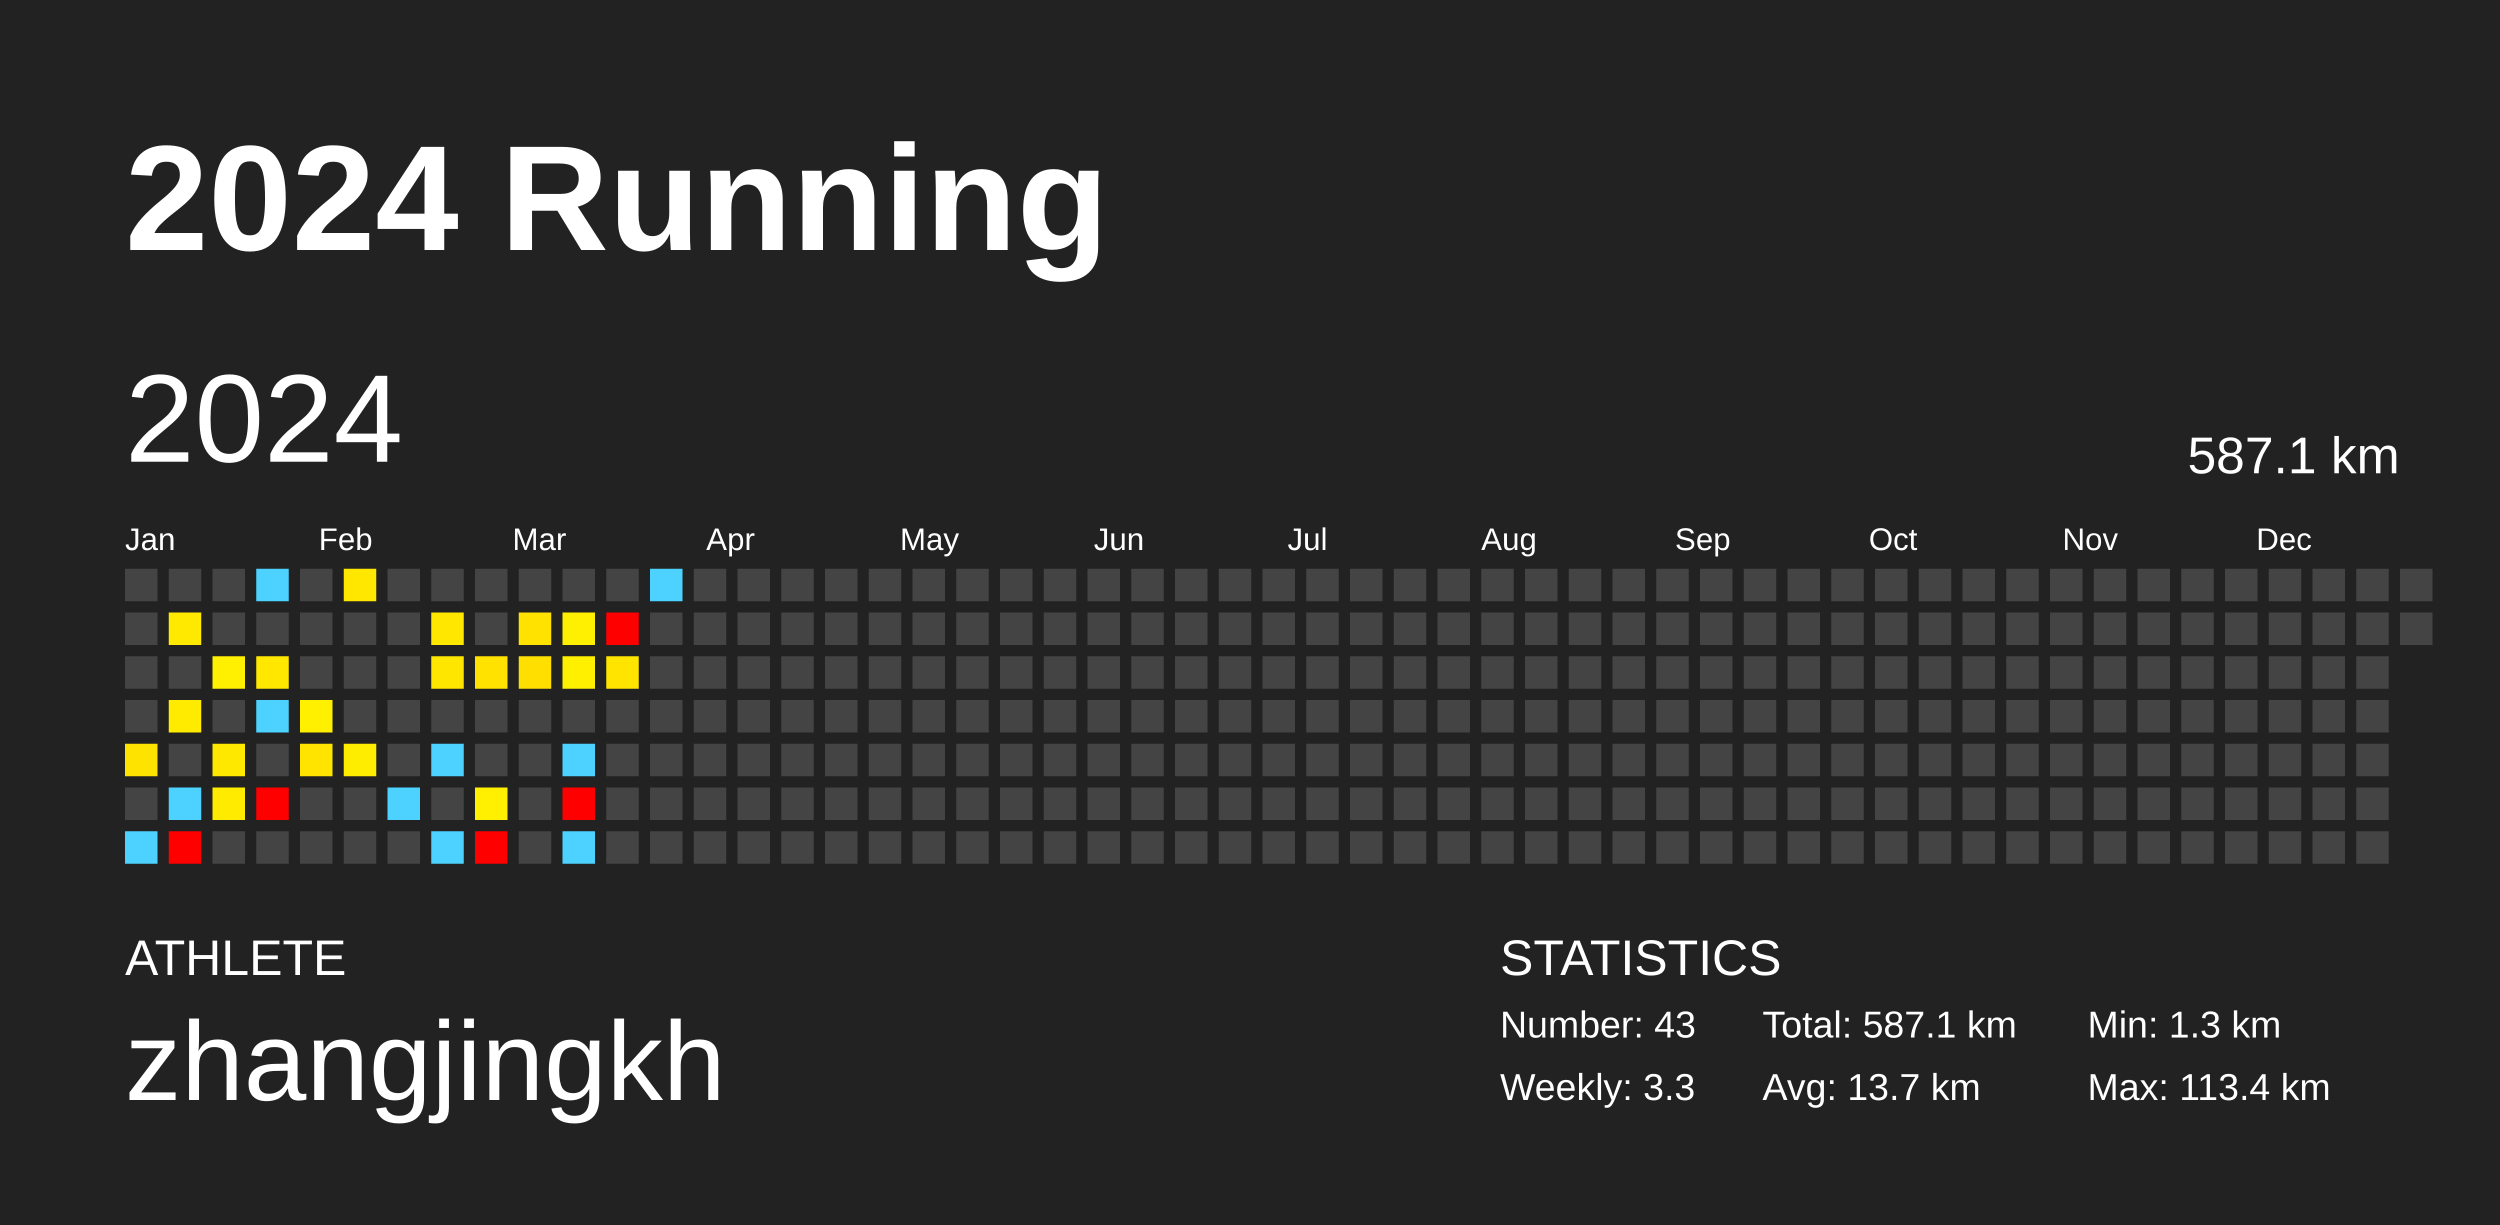
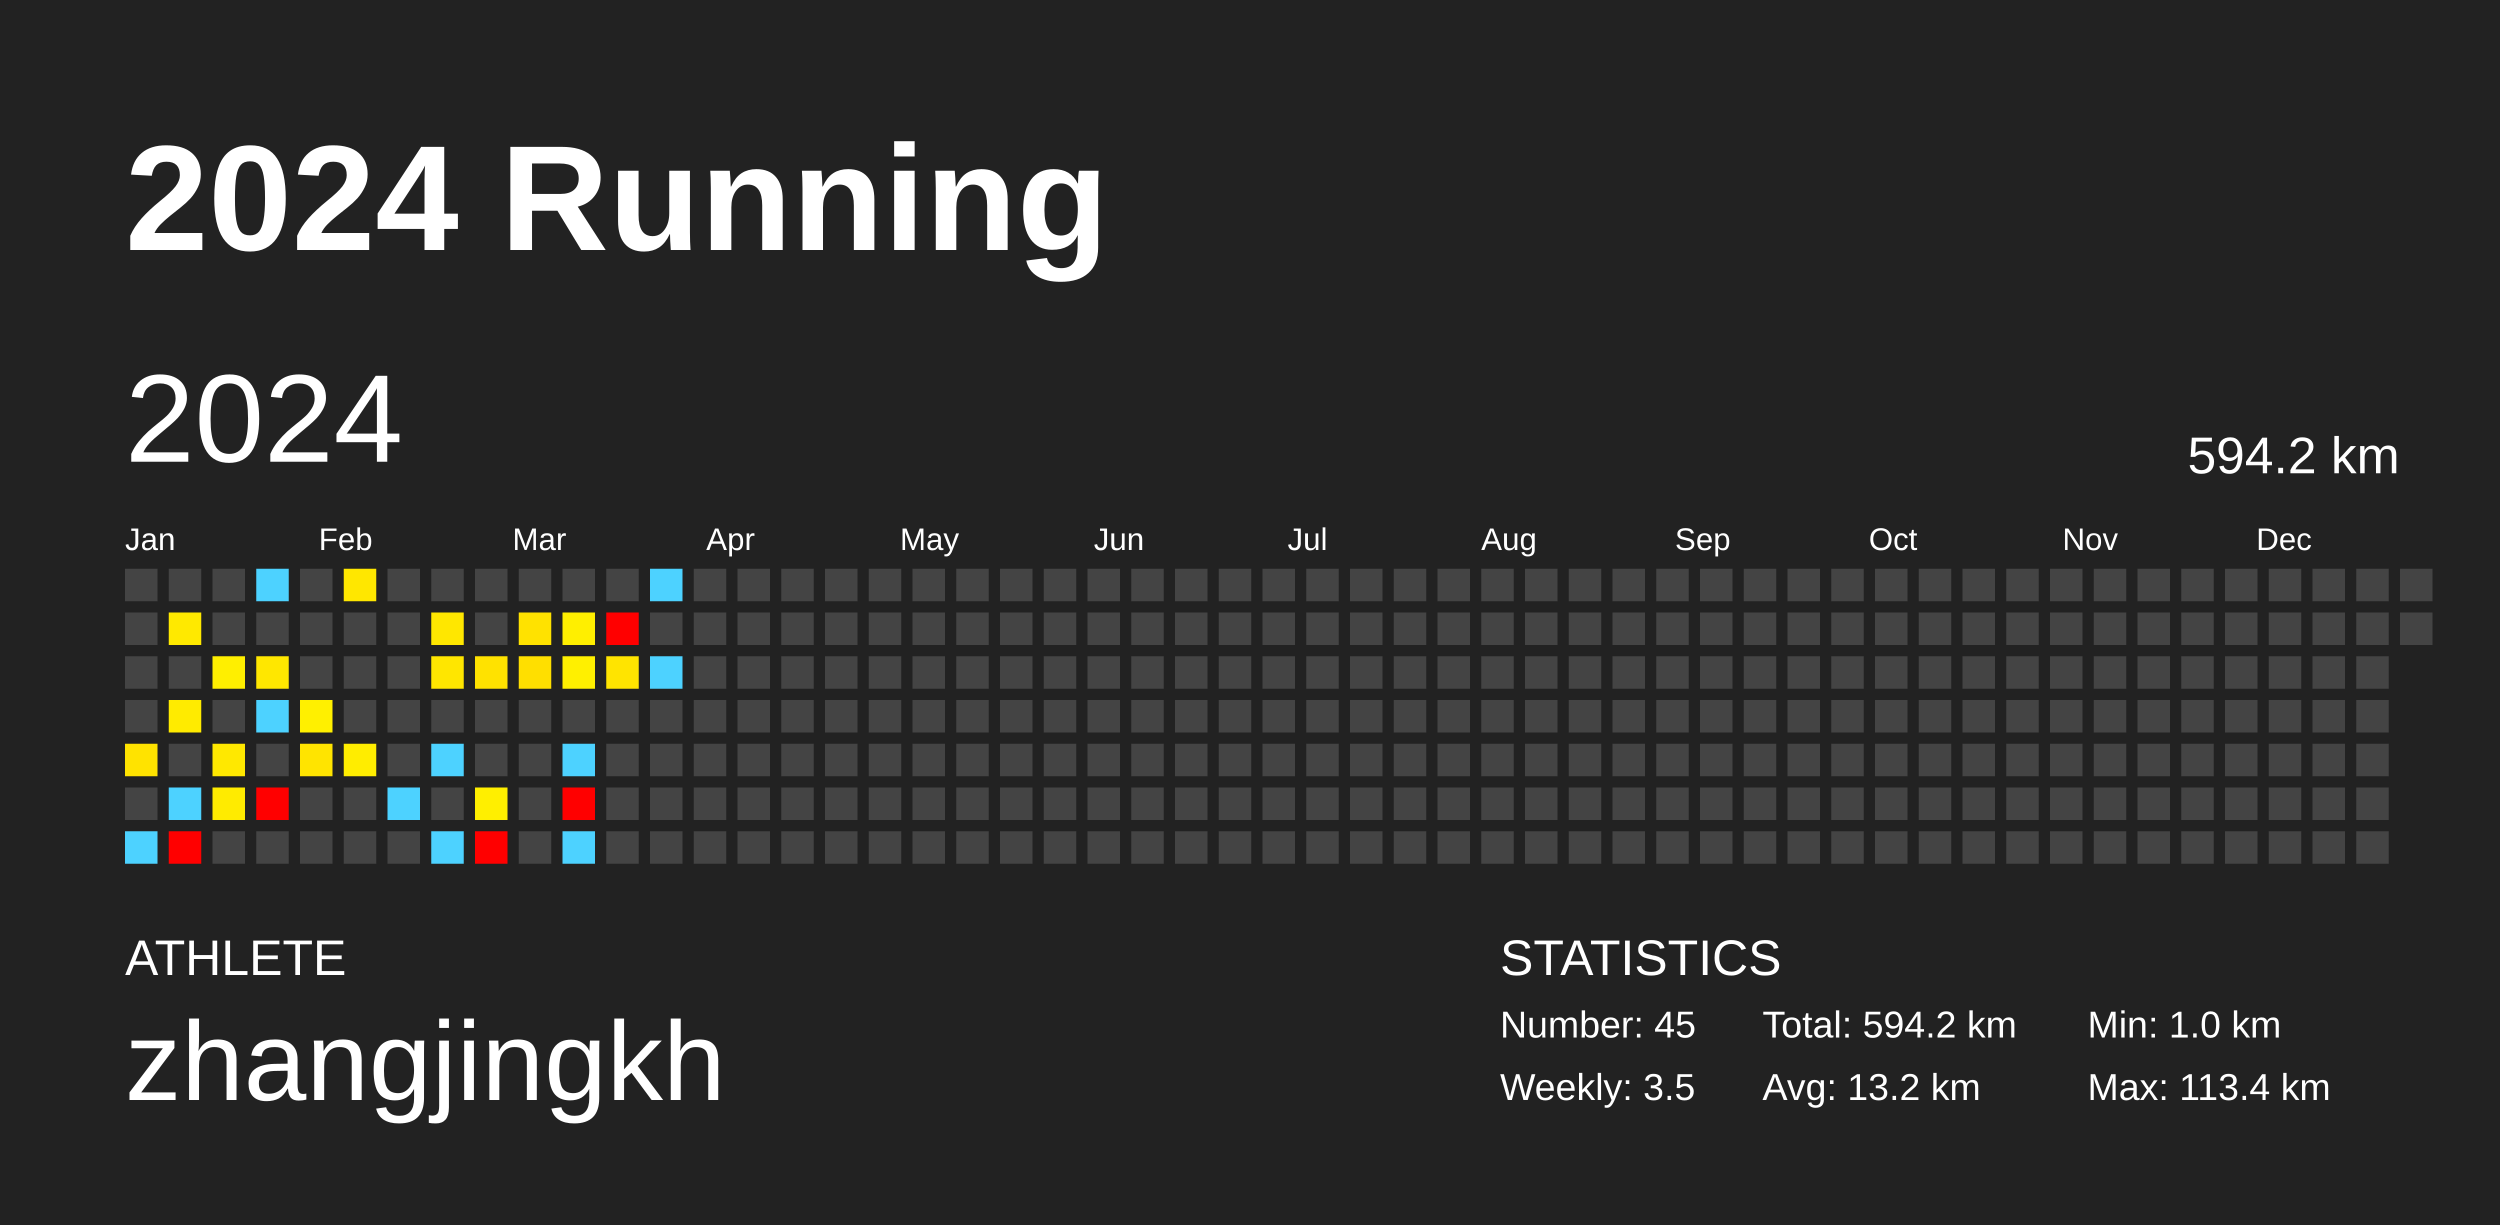
<svg xmlns="http://www.w3.org/2000/svg" baseProfile="full" height="98mm" version="1.1" viewBox="0,0,200,98" width="200mm">
  <defs />
  <rect fill="#222222" height="98" width="200" x="0" y="0" />
  <text fill="#FFFFFF" style="font-size:12px; font-family:Arial; font-weight:bold;" x="10" y="20">2024 Running</text>
  <text fill="#FFFFFF" style="font-size:4px; font-family:Arial" x="10" y="78">ATHLETE</text>
  <text fill="#FFFFFF" style="font-size:9px; font-family:Arial" x="10" y="88">zhangjingkh</text>
  <text fill="#FFFFFF" style="font-size:4px; font-family:Arial" x="120" y="78">STATISTICS</text>
-   <text fill="#FFFFFF" style="font-size:3px; font-family:Arial" x="120" y="83">Number: 43</text>
-   <text fill="#FFFFFF" style="font-size:3px; font-family:Arial" x="120" y="88">Weekly: 3.3</text>
-   <text fill="#FFFFFF" style="font-size:3px; font-family:Arial" x="141" y="83">Total: 587.1 km</text>
-   <text fill="#FFFFFF" style="font-size:3px; font-family:Arial" x="141" y="88">Avg: 13.7 km</text>
-   <text fill="#FFFFFF" style="font-size:3px; font-family:Arial" x="167" y="83">Min: 1.3 km</text>
+   <text fill="#FFFFFF" style="font-size:3px; font-family:Arial" x="120" y="83">Number: 45</text>
+   <text fill="#FFFFFF" style="font-size:3px; font-family:Arial" x="120" y="88">Weekly: 3.5</text>
+   <text fill="#FFFFFF" style="font-size:3px; font-family:Arial" x="141" y="83">Total: 594.2 km</text>
+   <text fill="#FFFFFF" style="font-size:3px; font-family:Arial" x="141" y="88">Avg: 13.2 km</text>
+   <text fill="#FFFFFF" style="font-size:3px; font-family:Arial" x="167" y="83">Min: 1.0 km</text>
  <text fill="#FFFFFF" style="font-size:3px; font-family:Arial" x="167" y="88">Max: 113.4 km</text>
  <text dominant-baseline="hanging" fill="#FFFFFF" style="font-size:10.0px; font-family:Arial;" x="10" y="30">2024</text>
-   <text dominant-baseline="hanging" fill="#FFFFFF" style="font-size:4.125px; font-family:Arial;" x="175" y="35">587.1 km</text>
+   <text dominant-baseline="hanging" fill="#FFFFFF" style="font-size:4.125px; font-family:Arial;" x="175" y="35">594.2 km</text>
  <text fill="#FFFFFF" style="font-size:2.5px; font-family:Arial" x="10.0" y="44">Jan</text>
  <text fill="#FFFFFF" style="font-size:2.5px; font-family:Arial" x="25.5" y="44">Feb</text>
  <text fill="#FFFFFF" style="font-size:2.5px; font-family:Arial" x="41.0" y="44">Mar</text>
  <text fill="#FFFFFF" style="font-size:2.5px; font-family:Arial" x="56.5" y="44">Apr</text>
  <text fill="#FFFFFF" style="font-size:2.5px; font-family:Arial" x="72.0" y="44">May</text>
  <text fill="#FFFFFF" style="font-size:2.5px; font-family:Arial" x="87.5" y="44">Jun</text>
  <text fill="#FFFFFF" style="font-size:2.5px; font-family:Arial" x="103.0" y="44">Jul</text>
  <text fill="#FFFFFF" style="font-size:2.5px; font-family:Arial" x="118.5" y="44">Aug</text>
  <text fill="#FFFFFF" style="font-size:2.5px; font-family:Arial" x="134.0" y="44">Sep</text>
  <text fill="#FFFFFF" style="font-size:2.5px; font-family:Arial" x="149.5" y="44">Oct</text>
  <text fill="#FFFFFF" style="font-size:2.5px; font-family:Arial" x="165.0" y="44">Nov</text>
  <text fill="#FFFFFF" style="font-size:2.5px; font-family:Arial" x="180.5" y="44">Dec</text>
  <rect fill="#444444" height="2.6" width="2.6" x="10.0" y="45.5" />
  <rect fill="#444444" height="2.6" width="2.6" x="10.0" y="49.0" />
  <rect fill="#444444" height="2.6" width="2.6" x="10.0" y="52.5" />
  <rect fill="#444444" height="2.6" width="2.6" x="10.0" y="56.0" />
  <rect fill="#ffe300" height="2.6" width="2.6" x="10.0" y="59.5" />
  <rect fill="#444444" height="2.6" width="2.6" x="10.0" y="63.0" />
  <rect fill="#4dd2ff" height="2.6" width="2.6" x="10.0" y="66.5" />
  <rect fill="#444444" height="2.6" width="2.6" x="13.5" y="45.5" />
  <rect fill="#ffe900" height="2.6" width="2.6" x="13.5" y="49.0" />
  <rect fill="#444444" height="2.6" width="2.6" x="13.5" y="52.5" />
  <rect fill="#ffeb00" height="2.6" width="2.6" x="13.5" y="56.0" />
  <rect fill="#444444" height="2.6" width="2.6" x="13.5" y="59.5" />
  <rect fill="#4dd2ff" height="2.6" width="2.6" x="13.5" y="63.0" />
  <rect fill="red" height="2.6" width="2.6" x="13.5" y="66.5" />
  <rect fill="#444444" height="2.6" width="2.6" x="17.0" y="45.5" />
  <rect fill="#444444" height="2.6" width="2.6" x="17.0" y="49.0" />
  <rect fill="#ffef00" height="2.6" width="2.6" x="17.0" y="52.5" />
  <rect fill="#444444" height="2.6" width="2.6" x="17.0" y="56.0" />
  <rect fill="#ffe800" height="2.6" width="2.6" x="17.0" y="59.5" />
  <rect fill="#ffeb00" height="2.6" width="2.6" x="17.0" y="63.0" />
  <rect fill="#444444" height="2.6" width="2.6" x="17.0" y="66.5" />
  <rect fill="#4dd2ff" height="2.6" width="2.6" x="20.5" y="45.5" />
  <rect fill="#444444" height="2.6" width="2.6" x="20.5" y="49.0" />
  <rect fill="#ffe700" height="2.6" width="2.6" x="20.5" y="52.5" />
  <rect fill="#4dd2ff" height="2.6" width="2.6" x="20.5" y="56.0" />
  <rect fill="#444444" height="2.6" width="2.6" x="20.5" y="59.5" />
  <rect fill="red" height="2.6" width="2.6" x="20.5" y="63.0" />
  <rect fill="#444444" height="2.6" width="2.6" x="20.5" y="66.5" />
  <rect fill="#444444" height="2.6" width="2.6" x="24.0" y="45.5" />
  <rect fill="#444444" height="2.6" width="2.6" x="24.0" y="49.0" />
  <rect fill="#444444" height="2.6" width="2.6" x="24.0" y="52.5" />
  <rect fill="#fff000" height="2.6" width="2.6" x="24.0" y="56.0" />
  <rect fill="#ffe400" height="2.6" width="2.6" x="24.0" y="59.5" />
  <rect fill="#444444" height="2.6" width="2.6" x="24.0" y="63.0" />
  <rect fill="#444444" height="2.6" width="2.6" x="24.0" y="66.5" />
  <rect fill="#ffe700" height="2.6" width="2.6" x="27.5" y="45.5" />
  <rect fill="#444444" height="2.6" width="2.6" x="27.5" y="49.0" />
  <rect fill="#444444" height="2.6" width="2.6" x="27.5" y="52.5" />
  <rect fill="#444444" height="2.6" width="2.6" x="27.5" y="56.0" />
  <rect fill="#ffed00" height="2.6" width="2.6" x="27.5" y="59.5" />
  <rect fill="#444444" height="2.6" width="2.6" x="27.5" y="63.0" />
  <rect fill="#444444" height="2.6" width="2.6" x="27.5" y="66.5" />
  <rect fill="#444444" height="2.6" width="2.6" x="31.0" y="45.5" />
  <rect fill="#444444" height="2.6" width="2.6" x="31.0" y="49.0" />
  <rect fill="#444444" height="2.6" width="2.6" x="31.0" y="52.5" />
  <rect fill="#444444" height="2.6" width="2.6" x="31.0" y="56.0" />
  <rect fill="#444444" height="2.6" width="2.6" x="31.0" y="59.5" />
  <rect fill="#4dd2ff" height="2.6" width="2.6" x="31.0" y="63.0" />
  <rect fill="#444444" height="2.6" width="2.6" x="31.0" y="66.5" />
  <rect fill="#444444" height="2.6" width="2.6" x="34.5" y="45.5" />
  <rect fill="#ffe700" height="2.6" width="2.6" x="34.5" y="49.0" />
  <rect fill="#ffe600" height="2.6" width="2.6" x="34.5" y="52.5" />
  <rect fill="#444444" height="2.6" width="2.6" x="34.5" y="56.0" />
  <rect fill="#4dd2ff" height="2.6" width="2.6" x="34.5" y="59.5" />
  <rect fill="#444444" height="2.6" width="2.6" x="34.5" y="63.0" />
  <rect fill="#4dd2ff" height="2.6" width="2.6" x="34.5" y="66.5" />
  <rect fill="#444444" height="2.6" width="2.6" x="38.0" y="45.5" />
  <rect fill="#444444" height="2.6" width="2.6" x="38.0" y="49.0" />
  <rect fill="#ffe200" height="2.6" width="2.6" x="38.0" y="52.5" />
  <rect fill="#444444" height="2.6" width="2.6" x="38.0" y="56.0" />
  <rect fill="#444444" height="2.6" width="2.6" x="38.0" y="59.5" />
  <rect fill="#ffef00" height="2.6" width="2.6" x="38.0" y="63.0" />
  <rect fill="red" height="2.6" width="2.6" x="38.0" y="66.5" />
  <rect fill="#444444" height="2.6" width="2.6" x="41.5" y="45.5" />
  <rect fill="#ffe200" height="2.6" width="2.6" x="41.5" y="49.0" />
  <rect fill="#ffdf00" height="2.6" width="2.6" x="41.5" y="52.5" />
  <rect fill="#444444" height="2.6" width="2.6" x="41.5" y="56.0" />
  <rect fill="#444444" height="2.6" width="2.6" x="41.5" y="59.5" />
  <rect fill="#444444" height="2.6" width="2.6" x="41.5" y="63.0" />
  <rect fill="#444444" height="2.6" width="2.6" x="41.5" y="66.5" />
  <rect fill="#444444" height="2.6" width="2.6" x="45.0" y="45.5" />
  <rect fill="#ffef00" height="2.6" width="2.6" x="45.0" y="49.0" />
  <rect fill="#fff000" height="2.6" width="2.6" x="45.0" y="52.5" />
  <rect fill="#444444" height="2.6" width="2.6" x="45.0" y="56.0" />
  <rect fill="#4dd2ff" height="2.6" width="2.6" x="45.0" y="59.5" />
  <rect fill="red" height="2.6" width="2.6" x="45.0" y="63.0" />
  <rect fill="#4dd2ff" height="2.6" width="2.6" x="45.0" y="66.5" />
  <rect fill="#444444" height="2.6" width="2.6" x="48.5" y="45.5" />
  <rect fill="red" height="2.6" width="2.6" x="48.5" y="49.0" />
  <rect fill="#ffe400" height="2.6" width="2.6" x="48.5" y="52.5" />
  <rect fill="#444444" height="2.6" width="2.6" x="48.5" y="56.0" />
  <rect fill="#444444" height="2.6" width="2.6" x="48.5" y="59.5" />
  <rect fill="#444444" height="2.6" width="2.6" x="48.5" y="63.0" />
  <rect fill="#444444" height="2.6" width="2.6" x="48.5" y="66.5" />
  <rect fill="#4dd2ff" height="2.6" width="2.6" x="52.0" y="45.5" />
  <rect fill="#444444" height="2.6" width="2.6" x="52.0" y="49.0" />
-   <rect fill="#444444" height="2.6" width="2.6" x="52.0" y="52.5" />
+   <rect fill="#4dd2ff" height="2.6" width="2.6" x="52.0" y="52.5" />
  <rect fill="#444444" height="2.6" width="2.6" x="52.0" y="56.0" />
  <rect fill="#444444" height="2.6" width="2.6" x="52.0" y="59.5" />
  <rect fill="#444444" height="2.6" width="2.6" x="52.0" y="63.0" />
  <rect fill="#444444" height="2.6" width="2.6" x="52.0" y="66.5" />
  <rect fill="#444444" height="2.6" width="2.6" x="55.5" y="45.5" />
  <rect fill="#444444" height="2.6" width="2.6" x="55.5" y="49.0" />
  <rect fill="#444444" height="2.6" width="2.6" x="55.5" y="52.5" />
  <rect fill="#444444" height="2.6" width="2.6" x="55.5" y="56.0" />
  <rect fill="#444444" height="2.6" width="2.6" x="55.5" y="59.5" />
  <rect fill="#444444" height="2.6" width="2.6" x="55.5" y="63.0" />
  <rect fill="#444444" height="2.6" width="2.6" x="55.5" y="66.5" />
  <rect fill="#444444" height="2.6" width="2.6" x="59.0" y="45.5" />
  <rect fill="#444444" height="2.6" width="2.6" x="59.0" y="49.0" />
  <rect fill="#444444" height="2.6" width="2.6" x="59.0" y="52.5" />
  <rect fill="#444444" height="2.6" width="2.6" x="59.0" y="56.0" />
  <rect fill="#444444" height="2.6" width="2.6" x="59.0" y="59.5" />
  <rect fill="#444444" height="2.6" width="2.6" x="59.0" y="63.0" />
  <rect fill="#444444" height="2.6" width="2.6" x="59.0" y="66.5" />
  <rect fill="#444444" height="2.6" width="2.6" x="62.5" y="45.5" />
  <rect fill="#444444" height="2.6" width="2.6" x="62.5" y="49.0" />
  <rect fill="#444444" height="2.6" width="2.6" x="62.5" y="52.5" />
  <rect fill="#444444" height="2.6" width="2.6" x="62.5" y="56.0" />
  <rect fill="#444444" height="2.6" width="2.6" x="62.5" y="59.5" />
  <rect fill="#444444" height="2.6" width="2.6" x="62.5" y="63.0" />
  <rect fill="#444444" height="2.6" width="2.6" x="62.5" y="66.5" />
  <rect fill="#444444" height="2.6" width="2.6" x="66.0" y="45.5" />
  <rect fill="#444444" height="2.6" width="2.6" x="66.0" y="49.0" />
  <rect fill="#444444" height="2.6" width="2.6" x="66.0" y="52.5" />
  <rect fill="#444444" height="2.6" width="2.6" x="66.0" y="56.0" />
  <rect fill="#444444" height="2.6" width="2.6" x="66.0" y="59.5" />
  <rect fill="#444444" height="2.6" width="2.6" x="66.0" y="63.0" />
  <rect fill="#444444" height="2.6" width="2.6" x="66.0" y="66.5" />
  <rect fill="#444444" height="2.6" width="2.6" x="69.5" y="45.5" />
  <rect fill="#444444" height="2.6" width="2.6" x="69.5" y="49.0" />
  <rect fill="#444444" height="2.6" width="2.6" x="69.5" y="52.5" />
  <rect fill="#444444" height="2.6" width="2.6" x="69.5" y="56.0" />
  <rect fill="#444444" height="2.6" width="2.6" x="69.5" y="59.5" />
  <rect fill="#444444" height="2.6" width="2.6" x="69.5" y="63.0" />
  <rect fill="#444444" height="2.6" width="2.6" x="69.5" y="66.5" />
  <rect fill="#444444" height="2.6" width="2.6" x="73.0" y="45.5" />
  <rect fill="#444444" height="2.6" width="2.6" x="73.0" y="49.0" />
  <rect fill="#444444" height="2.6" width="2.6" x="73.0" y="52.5" />
  <rect fill="#444444" height="2.6" width="2.6" x="73.0" y="56.0" />
  <rect fill="#444444" height="2.6" width="2.6" x="73.0" y="59.5" />
  <rect fill="#444444" height="2.6" width="2.6" x="73.0" y="63.0" />
  <rect fill="#444444" height="2.6" width="2.6" x="73.0" y="66.5" />
  <rect fill="#444444" height="2.6" width="2.6" x="76.5" y="45.5" />
  <rect fill="#444444" height="2.6" width="2.6" x="76.5" y="49.0" />
  <rect fill="#444444" height="2.6" width="2.6" x="76.5" y="52.5" />
  <rect fill="#444444" height="2.6" width="2.6" x="76.5" y="56.0" />
  <rect fill="#444444" height="2.6" width="2.6" x="76.5" y="59.5" />
  <rect fill="#444444" height="2.6" width="2.6" x="76.5" y="63.0" />
  <rect fill="#444444" height="2.6" width="2.6" x="76.5" y="66.5" />
  <rect fill="#444444" height="2.6" width="2.6" x="80.0" y="45.5" />
  <rect fill="#444444" height="2.6" width="2.6" x="80.0" y="49.0" />
  <rect fill="#444444" height="2.6" width="2.6" x="80.0" y="52.5" />
  <rect fill="#444444" height="2.6" width="2.6" x="80.0" y="56.0" />
  <rect fill="#444444" height="2.6" width="2.6" x="80.0" y="59.5" />
  <rect fill="#444444" height="2.6" width="2.6" x="80.0" y="63.0" />
  <rect fill="#444444" height="2.6" width="2.6" x="80.0" y="66.5" />
  <rect fill="#444444" height="2.6" width="2.6" x="83.5" y="45.5" />
  <rect fill="#444444" height="2.6" width="2.6" x="83.5" y="49.0" />
  <rect fill="#444444" height="2.6" width="2.6" x="83.5" y="52.5" />
  <rect fill="#444444" height="2.6" width="2.6" x="83.5" y="56.0" />
  <rect fill="#444444" height="2.6" width="2.6" x="83.5" y="59.5" />
  <rect fill="#444444" height="2.6" width="2.6" x="83.5" y="63.0" />
  <rect fill="#444444" height="2.6" width="2.6" x="83.5" y="66.5" />
  <rect fill="#444444" height="2.6" width="2.6" x="87.0" y="45.5" />
  <rect fill="#444444" height="2.6" width="2.6" x="87.0" y="49.0" />
  <rect fill="#444444" height="2.6" width="2.6" x="87.0" y="52.5" />
  <rect fill="#444444" height="2.6" width="2.6" x="87.0" y="56.0" />
  <rect fill="#444444" height="2.6" width="2.6" x="87.0" y="59.5" />
  <rect fill="#444444" height="2.6" width="2.6" x="87.0" y="63.0" />
  <rect fill="#444444" height="2.6" width="2.6" x="87.0" y="66.5" />
  <rect fill="#444444" height="2.6" width="2.6" x="90.5" y="45.5" />
  <rect fill="#444444" height="2.6" width="2.6" x="90.5" y="49.0" />
  <rect fill="#444444" height="2.6" width="2.6" x="90.5" y="52.5" />
  <rect fill="#444444" height="2.6" width="2.6" x="90.5" y="56.0" />
  <rect fill="#444444" height="2.6" width="2.6" x="90.5" y="59.5" />
  <rect fill="#444444" height="2.6" width="2.6" x="90.5" y="63.0" />
  <rect fill="#444444" height="2.6" width="2.6" x="90.5" y="66.5" />
  <rect fill="#444444" height="2.6" width="2.6" x="94.0" y="45.5" />
  <rect fill="#444444" height="2.6" width="2.6" x="94.0" y="49.0" />
  <rect fill="#444444" height="2.6" width="2.6" x="94.0" y="52.5" />
  <rect fill="#444444" height="2.6" width="2.6" x="94.0" y="56.0" />
  <rect fill="#444444" height="2.6" width="2.6" x="94.0" y="59.5" />
  <rect fill="#444444" height="2.6" width="2.6" x="94.0" y="63.0" />
  <rect fill="#444444" height="2.6" width="2.6" x="94.0" y="66.5" />
  <rect fill="#444444" height="2.6" width="2.6" x="97.5" y="45.5" />
  <rect fill="#444444" height="2.6" width="2.6" x="97.5" y="49.0" />
  <rect fill="#444444" height="2.6" width="2.6" x="97.5" y="52.5" />
  <rect fill="#444444" height="2.6" width="2.6" x="97.5" y="56.0" />
  <rect fill="#444444" height="2.6" width="2.6" x="97.5" y="59.5" />
  <rect fill="#444444" height="2.6" width="2.6" x="97.5" y="63.0" />
  <rect fill="#444444" height="2.6" width="2.6" x="97.5" y="66.5" />
  <rect fill="#444444" height="2.6" width="2.6" x="101.0" y="45.5" />
  <rect fill="#444444" height="2.6" width="2.6" x="101.0" y="49.0" />
  <rect fill="#444444" height="2.6" width="2.6" x="101.0" y="52.5" />
  <rect fill="#444444" height="2.6" width="2.6" x="101.0" y="56.0" />
  <rect fill="#444444" height="2.6" width="2.6" x="101.0" y="59.5" />
  <rect fill="#444444" height="2.6" width="2.6" x="101.0" y="63.0" />
  <rect fill="#444444" height="2.6" width="2.6" x="101.0" y="66.5" />
  <rect fill="#444444" height="2.6" width="2.6" x="104.5" y="45.5" />
  <rect fill="#444444" height="2.6" width="2.6" x="104.5" y="49.0" />
  <rect fill="#444444" height="2.6" width="2.6" x="104.5" y="52.5" />
  <rect fill="#444444" height="2.6" width="2.6" x="104.5" y="56.0" />
  <rect fill="#444444" height="2.6" width="2.6" x="104.5" y="59.5" />
  <rect fill="#444444" height="2.6" width="2.6" x="104.5" y="63.0" />
  <rect fill="#444444" height="2.6" width="2.6" x="104.5" y="66.5" />
  <rect fill="#444444" height="2.6" width="2.6" x="108.0" y="45.5" />
  <rect fill="#444444" height="2.6" width="2.6" x="108.0" y="49.0" />
  <rect fill="#444444" height="2.6" width="2.6" x="108.0" y="52.5" />
  <rect fill="#444444" height="2.6" width="2.6" x="108.0" y="56.0" />
  <rect fill="#444444" height="2.6" width="2.6" x="108.0" y="59.5" />
  <rect fill="#444444" height="2.6" width="2.6" x="108.0" y="63.0" />
  <rect fill="#444444" height="2.6" width="2.6" x="108.0" y="66.5" />
  <rect fill="#444444" height="2.6" width="2.6" x="111.5" y="45.5" />
  <rect fill="#444444" height="2.6" width="2.6" x="111.5" y="49.0" />
  <rect fill="#444444" height="2.6" width="2.6" x="111.5" y="52.5" />
  <rect fill="#444444" height="2.6" width="2.6" x="111.5" y="56.0" />
  <rect fill="#444444" height="2.6" width="2.6" x="111.5" y="59.5" />
  <rect fill="#444444" height="2.6" width="2.6" x="111.5" y="63.0" />
  <rect fill="#444444" height="2.6" width="2.6" x="111.5" y="66.5" />
  <rect fill="#444444" height="2.6" width="2.6" x="115.0" y="45.5" />
  <rect fill="#444444" height="2.6" width="2.6" x="115.0" y="49.0" />
  <rect fill="#444444" height="2.6" width="2.6" x="115.0" y="52.5" />
  <rect fill="#444444" height="2.6" width="2.6" x="115.0" y="56.0" />
  <rect fill="#444444" height="2.6" width="2.6" x="115.0" y="59.5" />
  <rect fill="#444444" height="2.6" width="2.6" x="115.0" y="63.0" />
  <rect fill="#444444" height="2.6" width="2.6" x="115.0" y="66.5" />
  <rect fill="#444444" height="2.6" width="2.6" x="118.5" y="45.5" />
  <rect fill="#444444" height="2.6" width="2.6" x="118.5" y="49.0" />
  <rect fill="#444444" height="2.6" width="2.6" x="118.5" y="52.5" />
  <rect fill="#444444" height="2.6" width="2.6" x="118.5" y="56.0" />
  <rect fill="#444444" height="2.6" width="2.6" x="118.5" y="59.5" />
  <rect fill="#444444" height="2.6" width="2.6" x="118.5" y="63.0" />
  <rect fill="#444444" height="2.6" width="2.6" x="118.5" y="66.5" />
  <rect fill="#444444" height="2.6" width="2.6" x="122.0" y="45.5" />
  <rect fill="#444444" height="2.6" width="2.6" x="122.0" y="49.0" />
  <rect fill="#444444" height="2.6" width="2.6" x="122.0" y="52.5" />
  <rect fill="#444444" height="2.6" width="2.6" x="122.0" y="56.0" />
  <rect fill="#444444" height="2.6" width="2.6" x="122.0" y="59.5" />
  <rect fill="#444444" height="2.6" width="2.6" x="122.0" y="63.0" />
  <rect fill="#444444" height="2.6" width="2.6" x="122.0" y="66.5" />
  <rect fill="#444444" height="2.6" width="2.6" x="125.5" y="45.5" />
  <rect fill="#444444" height="2.6" width="2.6" x="125.5" y="49.0" />
  <rect fill="#444444" height="2.6" width="2.6" x="125.5" y="52.5" />
  <rect fill="#444444" height="2.6" width="2.6" x="125.5" y="56.0" />
  <rect fill="#444444" height="2.6" width="2.6" x="125.5" y="59.5" />
  <rect fill="#444444" height="2.6" width="2.6" x="125.5" y="63.0" />
  <rect fill="#444444" height="2.6" width="2.6" x="125.5" y="66.5" />
  <rect fill="#444444" height="2.6" width="2.6" x="129.0" y="45.5" />
  <rect fill="#444444" height="2.6" width="2.6" x="129.0" y="49.0" />
  <rect fill="#444444" height="2.6" width="2.6" x="129.0" y="52.5" />
  <rect fill="#444444" height="2.6" width="2.6" x="129.0" y="56.0" />
  <rect fill="#444444" height="2.6" width="2.6" x="129.0" y="59.5" />
  <rect fill="#444444" height="2.6" width="2.6" x="129.0" y="63.0" />
  <rect fill="#444444" height="2.6" width="2.6" x="129.0" y="66.5" />
  <rect fill="#444444" height="2.6" width="2.6" x="132.5" y="45.5" />
  <rect fill="#444444" height="2.6" width="2.6" x="132.5" y="49.0" />
  <rect fill="#444444" height="2.6" width="2.6" x="132.5" y="52.5" />
  <rect fill="#444444" height="2.6" width="2.6" x="132.5" y="56.0" />
  <rect fill="#444444" height="2.6" width="2.6" x="132.5" y="59.5" />
  <rect fill="#444444" height="2.6" width="2.6" x="132.5" y="63.0" />
  <rect fill="#444444" height="2.6" width="2.6" x="132.5" y="66.5" />
  <rect fill="#444444" height="2.6" width="2.6" x="136.0" y="45.5" />
  <rect fill="#444444" height="2.6" width="2.6" x="136.0" y="49.0" />
  <rect fill="#444444" height="2.6" width="2.6" x="136.0" y="52.5" />
  <rect fill="#444444" height="2.6" width="2.6" x="136.0" y="56.0" />
  <rect fill="#444444" height="2.6" width="2.6" x="136.0" y="59.5" />
  <rect fill="#444444" height="2.6" width="2.6" x="136.0" y="63.0" />
  <rect fill="#444444" height="2.6" width="2.6" x="136.0" y="66.5" />
  <rect fill="#444444" height="2.6" width="2.6" x="139.5" y="45.5" />
  <rect fill="#444444" height="2.6" width="2.6" x="139.5" y="49.0" />
  <rect fill="#444444" height="2.6" width="2.6" x="139.5" y="52.5" />
  <rect fill="#444444" height="2.6" width="2.6" x="139.5" y="56.0" />
  <rect fill="#444444" height="2.6" width="2.6" x="139.5" y="59.5" />
  <rect fill="#444444" height="2.6" width="2.6" x="139.5" y="63.0" />
  <rect fill="#444444" height="2.6" width="2.6" x="139.5" y="66.5" />
  <rect fill="#444444" height="2.6" width="2.6" x="143.0" y="45.5" />
  <rect fill="#444444" height="2.6" width="2.6" x="143.0" y="49.0" />
  <rect fill="#444444" height="2.6" width="2.6" x="143.0" y="52.5" />
  <rect fill="#444444" height="2.6" width="2.6" x="143.0" y="56.0" />
  <rect fill="#444444" height="2.6" width="2.6" x="143.0" y="59.5" />
  <rect fill="#444444" height="2.6" width="2.6" x="143.0" y="63.0" />
  <rect fill="#444444" height="2.6" width="2.6" x="143.0" y="66.5" />
  <rect fill="#444444" height="2.6" width="2.6" x="146.5" y="45.5" />
  <rect fill="#444444" height="2.6" width="2.6" x="146.5" y="49.0" />
  <rect fill="#444444" height="2.6" width="2.6" x="146.5" y="52.5" />
  <rect fill="#444444" height="2.6" width="2.6" x="146.5" y="56.0" />
  <rect fill="#444444" height="2.6" width="2.6" x="146.5" y="59.5" />
  <rect fill="#444444" height="2.6" width="2.6" x="146.5" y="63.0" />
  <rect fill="#444444" height="2.6" width="2.6" x="146.5" y="66.5" />
  <rect fill="#444444" height="2.6" width="2.6" x="150.0" y="45.5" />
  <rect fill="#444444" height="2.6" width="2.6" x="150.0" y="49.0" />
  <rect fill="#444444" height="2.6" width="2.6" x="150.0" y="52.5" />
  <rect fill="#444444" height="2.6" width="2.6" x="150.0" y="56.0" />
  <rect fill="#444444" height="2.6" width="2.6" x="150.0" y="59.5" />
  <rect fill="#444444" height="2.6" width="2.6" x="150.0" y="63.0" />
  <rect fill="#444444" height="2.6" width="2.6" x="150.0" y="66.5" />
  <rect fill="#444444" height="2.6" width="2.6" x="153.5" y="45.5" />
  <rect fill="#444444" height="2.6" width="2.6" x="153.5" y="49.0" />
  <rect fill="#444444" height="2.6" width="2.6" x="153.5" y="52.5" />
  <rect fill="#444444" height="2.6" width="2.6" x="153.5" y="56.0" />
  <rect fill="#444444" height="2.6" width="2.6" x="153.5" y="59.5" />
  <rect fill="#444444" height="2.6" width="2.6" x="153.5" y="63.0" />
  <rect fill="#444444" height="2.6" width="2.6" x="153.5" y="66.5" />
  <rect fill="#444444" height="2.6" width="2.6" x="157.0" y="45.5" />
  <rect fill="#444444" height="2.6" width="2.6" x="157.0" y="49.0" />
  <rect fill="#444444" height="2.6" width="2.6" x="157.0" y="52.5" />
  <rect fill="#444444" height="2.6" width="2.6" x="157.0" y="56.0" />
  <rect fill="#444444" height="2.6" width="2.6" x="157.0" y="59.5" />
  <rect fill="#444444" height="2.6" width="2.6" x="157.0" y="63.0" />
  <rect fill="#444444" height="2.6" width="2.6" x="157.0" y="66.5" />
  <rect fill="#444444" height="2.6" width="2.6" x="160.5" y="45.5" />
  <rect fill="#444444" height="2.6" width="2.6" x="160.5" y="49.0" />
  <rect fill="#444444" height="2.6" width="2.6" x="160.5" y="52.5" />
  <rect fill="#444444" height="2.6" width="2.6" x="160.5" y="56.0" />
  <rect fill="#444444" height="2.6" width="2.6" x="160.5" y="59.5" />
  <rect fill="#444444" height="2.6" width="2.6" x="160.5" y="63.0" />
  <rect fill="#444444" height="2.6" width="2.6" x="160.5" y="66.5" />
  <rect fill="#444444" height="2.6" width="2.6" x="164.0" y="45.5" />
  <rect fill="#444444" height="2.6" width="2.6" x="164.0" y="49.0" />
  <rect fill="#444444" height="2.6" width="2.6" x="164.0" y="52.5" />
  <rect fill="#444444" height="2.6" width="2.6" x="164.0" y="56.0" />
  <rect fill="#444444" height="2.6" width="2.6" x="164.0" y="59.5" />
  <rect fill="#444444" height="2.6" width="2.6" x="164.0" y="63.0" />
  <rect fill="#444444" height="2.6" width="2.6" x="164.0" y="66.5" />
  <rect fill="#444444" height="2.6" width="2.6" x="167.5" y="45.5" />
  <rect fill="#444444" height="2.6" width="2.6" x="167.5" y="49.0" />
  <rect fill="#444444" height="2.6" width="2.6" x="167.5" y="52.5" />
  <rect fill="#444444" height="2.6" width="2.6" x="167.5" y="56.0" />
  <rect fill="#444444" height="2.6" width="2.6" x="167.5" y="59.5" />
  <rect fill="#444444" height="2.6" width="2.6" x="167.5" y="63.0" />
  <rect fill="#444444" height="2.6" width="2.6" x="167.5" y="66.5" />
  <rect fill="#444444" height="2.6" width="2.6" x="171.0" y="45.5" />
  <rect fill="#444444" height="2.6" width="2.6" x="171.0" y="49.0" />
  <rect fill="#444444" height="2.6" width="2.6" x="171.0" y="52.5" />
  <rect fill="#444444" height="2.6" width="2.6" x="171.0" y="56.0" />
  <rect fill="#444444" height="2.6" width="2.6" x="171.0" y="59.5" />
  <rect fill="#444444" height="2.6" width="2.6" x="171.0" y="63.0" />
  <rect fill="#444444" height="2.6" width="2.6" x="171.0" y="66.5" />
  <rect fill="#444444" height="2.6" width="2.6" x="174.5" y="45.5" />
  <rect fill="#444444" height="2.6" width="2.6" x="174.5" y="49.0" />
  <rect fill="#444444" height="2.6" width="2.6" x="174.5" y="52.5" />
  <rect fill="#444444" height="2.6" width="2.6" x="174.5" y="56.0" />
  <rect fill="#444444" height="2.6" width="2.6" x="174.5" y="59.5" />
  <rect fill="#444444" height="2.6" width="2.6" x="174.5" y="63.0" />
  <rect fill="#444444" height="2.6" width="2.6" x="174.5" y="66.5" />
  <rect fill="#444444" height="2.6" width="2.6" x="178.0" y="45.5" />
  <rect fill="#444444" height="2.6" width="2.6" x="178.0" y="49.0" />
  <rect fill="#444444" height="2.6" width="2.6" x="178.0" y="52.5" />
  <rect fill="#444444" height="2.6" width="2.6" x="178.0" y="56.0" />
  <rect fill="#444444" height="2.6" width="2.6" x="178.0" y="59.5" />
  <rect fill="#444444" height="2.6" width="2.6" x="178.0" y="63.0" />
  <rect fill="#444444" height="2.6" width="2.6" x="178.0" y="66.5" />
  <rect fill="#444444" height="2.6" width="2.6" x="181.5" y="45.5" />
  <rect fill="#444444" height="2.6" width="2.6" x="181.5" y="49.0" />
  <rect fill="#444444" height="2.6" width="2.6" x="181.5" y="52.5" />
  <rect fill="#444444" height="2.6" width="2.6" x="181.5" y="56.0" />
  <rect fill="#444444" height="2.6" width="2.6" x="181.5" y="59.5" />
  <rect fill="#444444" height="2.6" width="2.6" x="181.5" y="63.0" />
  <rect fill="#444444" height="2.6" width="2.6" x="181.5" y="66.5" />
  <rect fill="#444444" height="2.6" width="2.6" x="185.0" y="45.5" />
  <rect fill="#444444" height="2.6" width="2.6" x="185.0" y="49.0" />
  <rect fill="#444444" height="2.6" width="2.6" x="185.0" y="52.5" />
  <rect fill="#444444" height="2.6" width="2.6" x="185.0" y="56.0" />
  <rect fill="#444444" height="2.6" width="2.6" x="185.0" y="59.5" />
  <rect fill="#444444" height="2.6" width="2.6" x="185.0" y="63.0" />
  <rect fill="#444444" height="2.6" width="2.6" x="185.0" y="66.5" />
  <rect fill="#444444" height="2.6" width="2.6" x="188.5" y="45.5" />
  <rect fill="#444444" height="2.6" width="2.6" x="188.5" y="49.0" />
  <rect fill="#444444" height="2.6" width="2.6" x="188.5" y="52.5" />
  <rect fill="#444444" height="2.6" width="2.6" x="188.5" y="56.0" />
  <rect fill="#444444" height="2.6" width="2.6" x="188.5" y="59.5" />
  <rect fill="#444444" height="2.6" width="2.6" x="188.5" y="63.0" />
  <rect fill="#444444" height="2.6" width="2.6" x="188.5" y="66.5" />
  <rect fill="#444444" height="2.6" width="2.6" x="192.0" y="45.5" />
  <rect fill="#444444" height="2.6" width="2.6" x="192.0" y="49.0" />
</svg>
